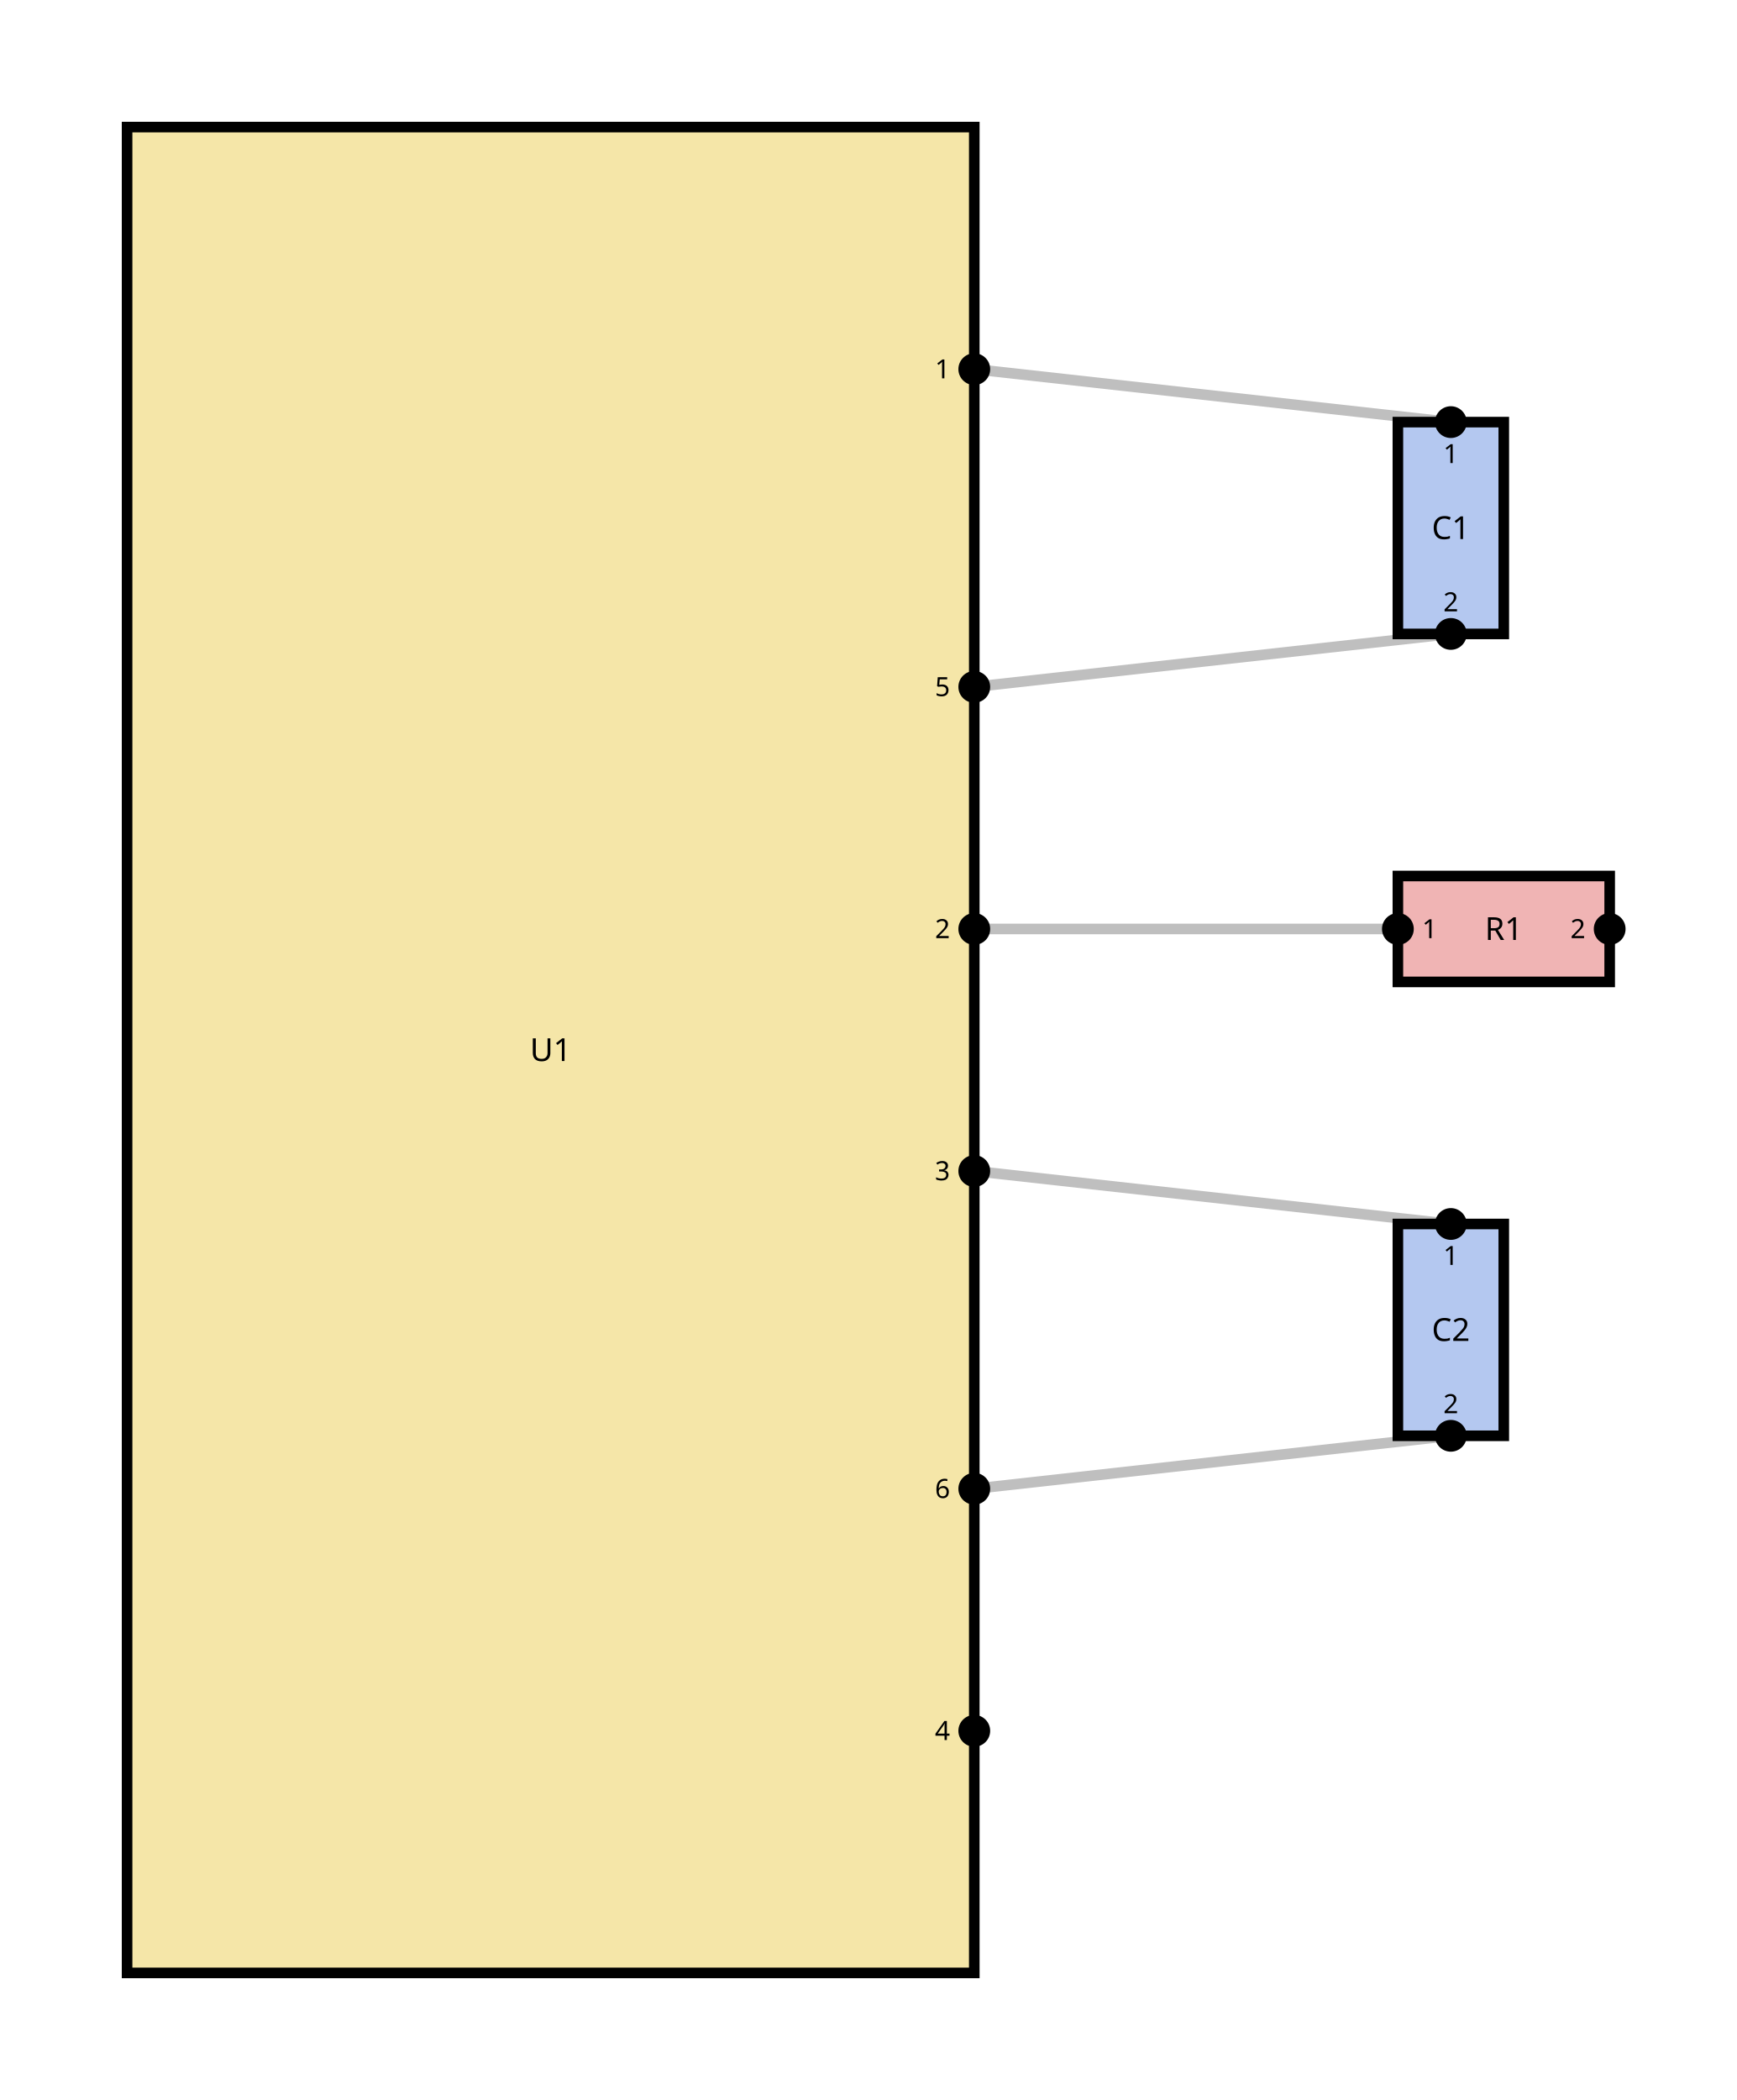
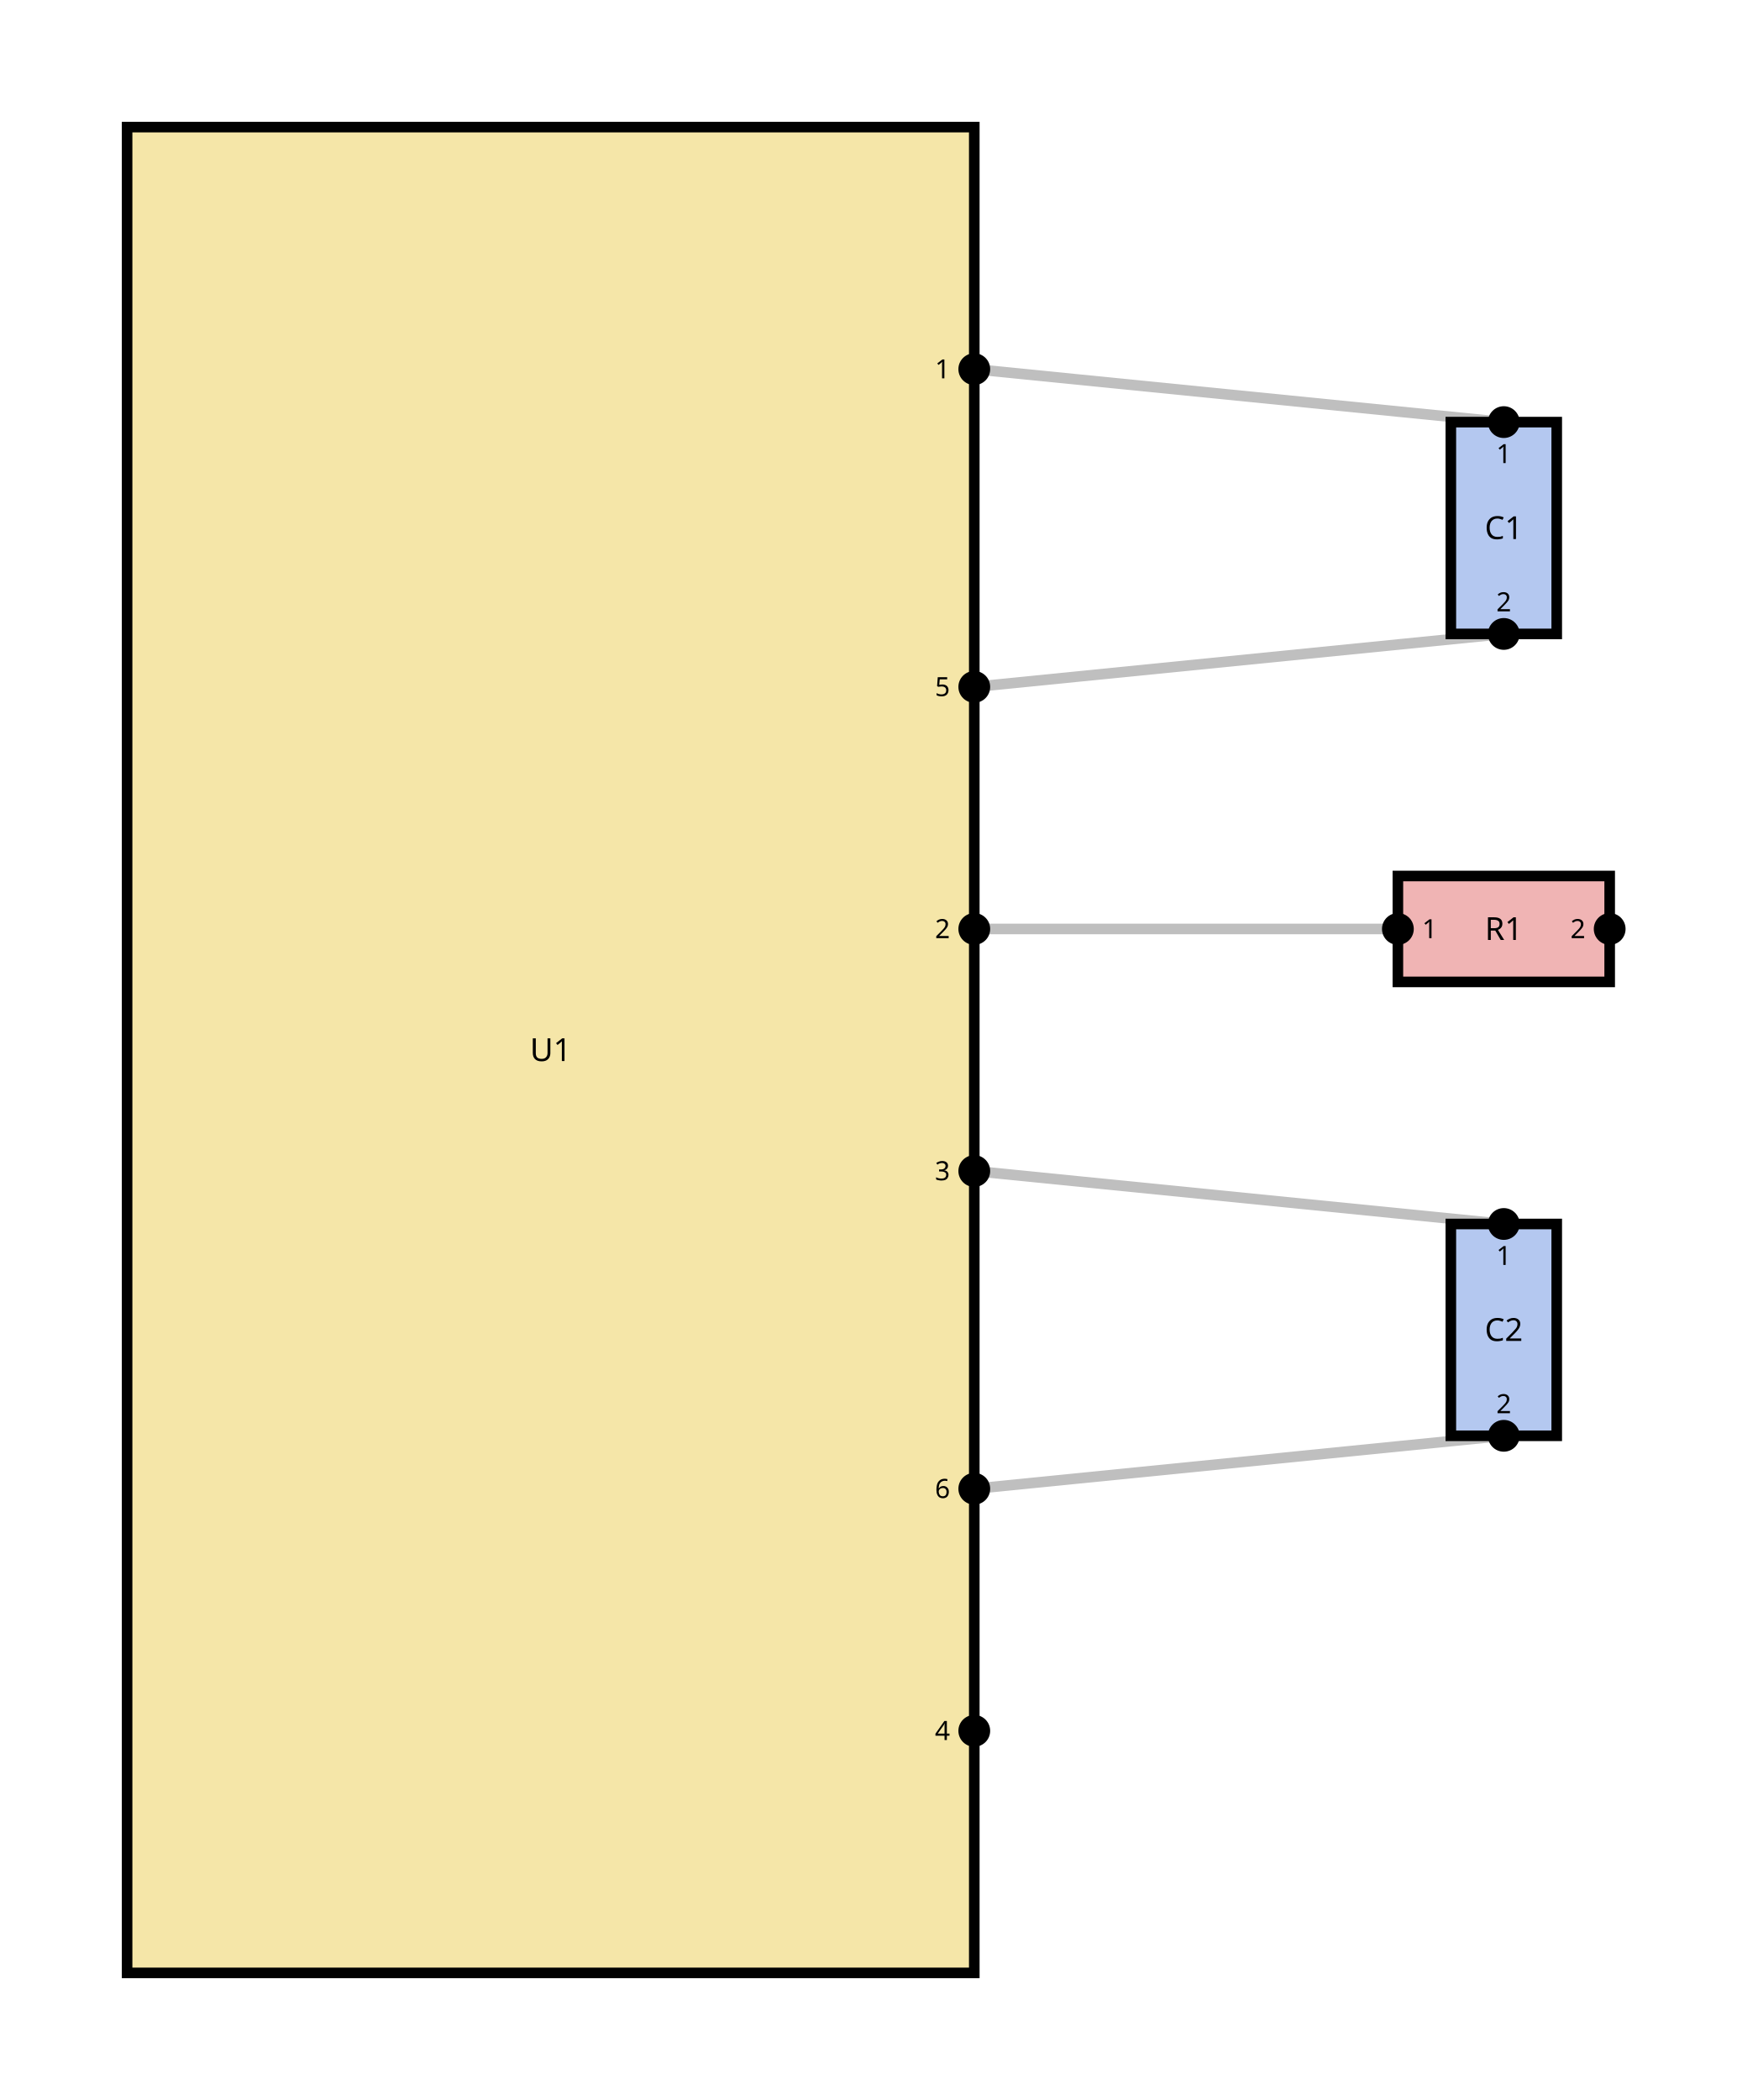
<svg xmlns="http://www.w3.org/2000/svg" width="164" height="198.286" viewBox="0 0 164 198.286">
-   <line x1="137" y1="39.857" x2="92" y2="34.857" stroke="black" stroke-opacity="0.25" stroke-width="1" />
-   <line x1="137" y1="59.857" x2="92" y2="64.857" stroke="black" stroke-opacity="0.25" stroke-width="1" />
-   <line x1="137" y1="115.571" x2="92" y2="110.571" stroke="black" stroke-opacity="0.25" stroke-width="1" />
-   <line x1="137" y1="135.571" x2="92" y2="140.571" stroke="black" stroke-opacity="0.25" stroke-width="1" />
+   <line x1="142" y1="39.857" x2="92" y2="34.857" stroke="black" stroke-opacity="0.25" stroke-width="1" />
+   <line x1="142" y1="59.857" x2="92" y2="64.857" stroke="black" stroke-opacity="0.25" stroke-width="1" />
+   <line x1="142" y1="115.571" x2="92" y2="110.571" stroke="black" stroke-opacity="0.25" stroke-width="1" />
+   <line x1="142" y1="135.571" x2="92" y2="140.571" stroke="black" stroke-opacity="0.25" stroke-width="1" />
  <line x1="132" y1="87.714" x2="92" y2="87.714" stroke="black" stroke-opacity="0.25" stroke-width="1" />
  <rect x="12" y="12" width="80" height="174.286" fill="#f5e6a8" stroke="black" stroke-width="1" />
  <circle cx="92" cy="34.857" r="1.5" fill="black" />
  <text x="89" y="34.857" font-family="sans-serif" font-size="2.5" text-anchor="middle" dominant-baseline="middle">1</text>
  <circle cx="92" cy="64.857" r="1.5" fill="black" />
  <text x="89" y="64.857" font-family="sans-serif" font-size="2.5" text-anchor="middle" dominant-baseline="middle">5</text>
  <circle cx="92" cy="87.714" r="1.5" fill="black" />
  <text x="89" y="87.714" font-family="sans-serif" font-size="2.5" text-anchor="middle" dominant-baseline="middle">2</text>
  <circle cx="92" cy="110.571" r="1.5" fill="black" />
  <text x="89" y="110.571" font-family="sans-serif" font-size="2.5" text-anchor="middle" dominant-baseline="middle">3</text>
  <circle cx="92" cy="140.571" r="1.5" fill="black" />
  <text x="89" y="140.571" font-family="sans-serif" font-size="2.5" text-anchor="middle" dominant-baseline="middle">6</text>
  <circle cx="92" cy="163.429" r="1.5" fill="black" />
  <text x="89" y="163.429" font-family="sans-serif" font-size="2.5" text-anchor="middle" dominant-baseline="middle">4</text>
  <text x="52" y="99.143" font-family="sans-serif" font-size="3" text-anchor="middle" dominant-baseline="middle">U1</text>
-   <rect x="132" y="39.857" width="10" height="20" fill="#b4c8f0" stroke="black" stroke-width="1" />
-   <circle cx="137" cy="39.857" r="1.5" fill="black" />
-   <text x="137" y="42.857" font-family="sans-serif" font-size="2.5" text-anchor="middle" dominant-baseline="middle">1</text>
-   <circle cx="137" cy="59.857" r="1.5" fill="black" />
-   <text x="137" y="56.857" font-family="sans-serif" font-size="2.5" text-anchor="middle" dominant-baseline="middle">2</text>
-   <text x="137" y="49.857" font-family="sans-serif" font-size="3" text-anchor="middle" dominant-baseline="middle">C1</text>
-   <rect x="132" y="115.571" width="10" height="20" fill="#b4c8f0" stroke="black" stroke-width="1" />
-   <circle cx="137" cy="115.571" r="1.5" fill="black" />
-   <text x="137" y="118.571" font-family="sans-serif" font-size="2.5" text-anchor="middle" dominant-baseline="middle">1</text>
-   <circle cx="137" cy="135.571" r="1.5" fill="black" />
-   <text x="137" y="132.571" font-family="sans-serif" font-size="2.5" text-anchor="middle" dominant-baseline="middle">2</text>
-   <text x="137" y="125.571" font-family="sans-serif" font-size="3" text-anchor="middle" dominant-baseline="middle">C2</text>
+   <rect x="137" y="39.857" width="10" height="20" fill="#b4c8f0" stroke="black" stroke-width="1" />
+   <circle cx="142" cy="39.857" r="1.5" fill="black" />
+   <text x="142" y="42.857" font-family="sans-serif" font-size="2.5" text-anchor="middle" dominant-baseline="middle">1</text>
+   <circle cx="142" cy="59.857" r="1.5" fill="black" />
+   <text x="142" y="56.857" font-family="sans-serif" font-size="2.5" text-anchor="middle" dominant-baseline="middle">2</text>
+   <text x="142" y="49.857" font-family="sans-serif" font-size="3" text-anchor="middle" dominant-baseline="middle">C1</text>
+   <rect x="137" y="115.571" width="10" height="20" fill="#b4c8f0" stroke="black" stroke-width="1" />
+   <circle cx="142" cy="115.571" r="1.5" fill="black" />
+   <text x="142" y="118.571" font-family="sans-serif" font-size="2.5" text-anchor="middle" dominant-baseline="middle">1</text>
+   <circle cx="142" cy="135.571" r="1.5" fill="black" />
+   <text x="142" y="132.571" font-family="sans-serif" font-size="2.5" text-anchor="middle" dominant-baseline="middle">2</text>
+   <text x="142" y="125.571" font-family="sans-serif" font-size="3" text-anchor="middle" dominant-baseline="middle">C2</text>
  <rect x="132" y="82.714" width="20" height="10" fill="#f0b4b4" stroke="black" stroke-width="1" />
  <circle cx="132" cy="87.714" r="1.5" fill="black" />
  <text x="135" y="87.714" font-family="sans-serif" font-size="2.5" text-anchor="middle" dominant-baseline="middle">1</text>
  <circle cx="152" cy="87.714" r="1.5" fill="black" />
  <text x="149" y="87.714" font-family="sans-serif" font-size="2.5" text-anchor="middle" dominant-baseline="middle">2</text>
  <text x="142" y="87.714" font-family="sans-serif" font-size="3" text-anchor="middle" dominant-baseline="middle">R1</text>
</svg>
